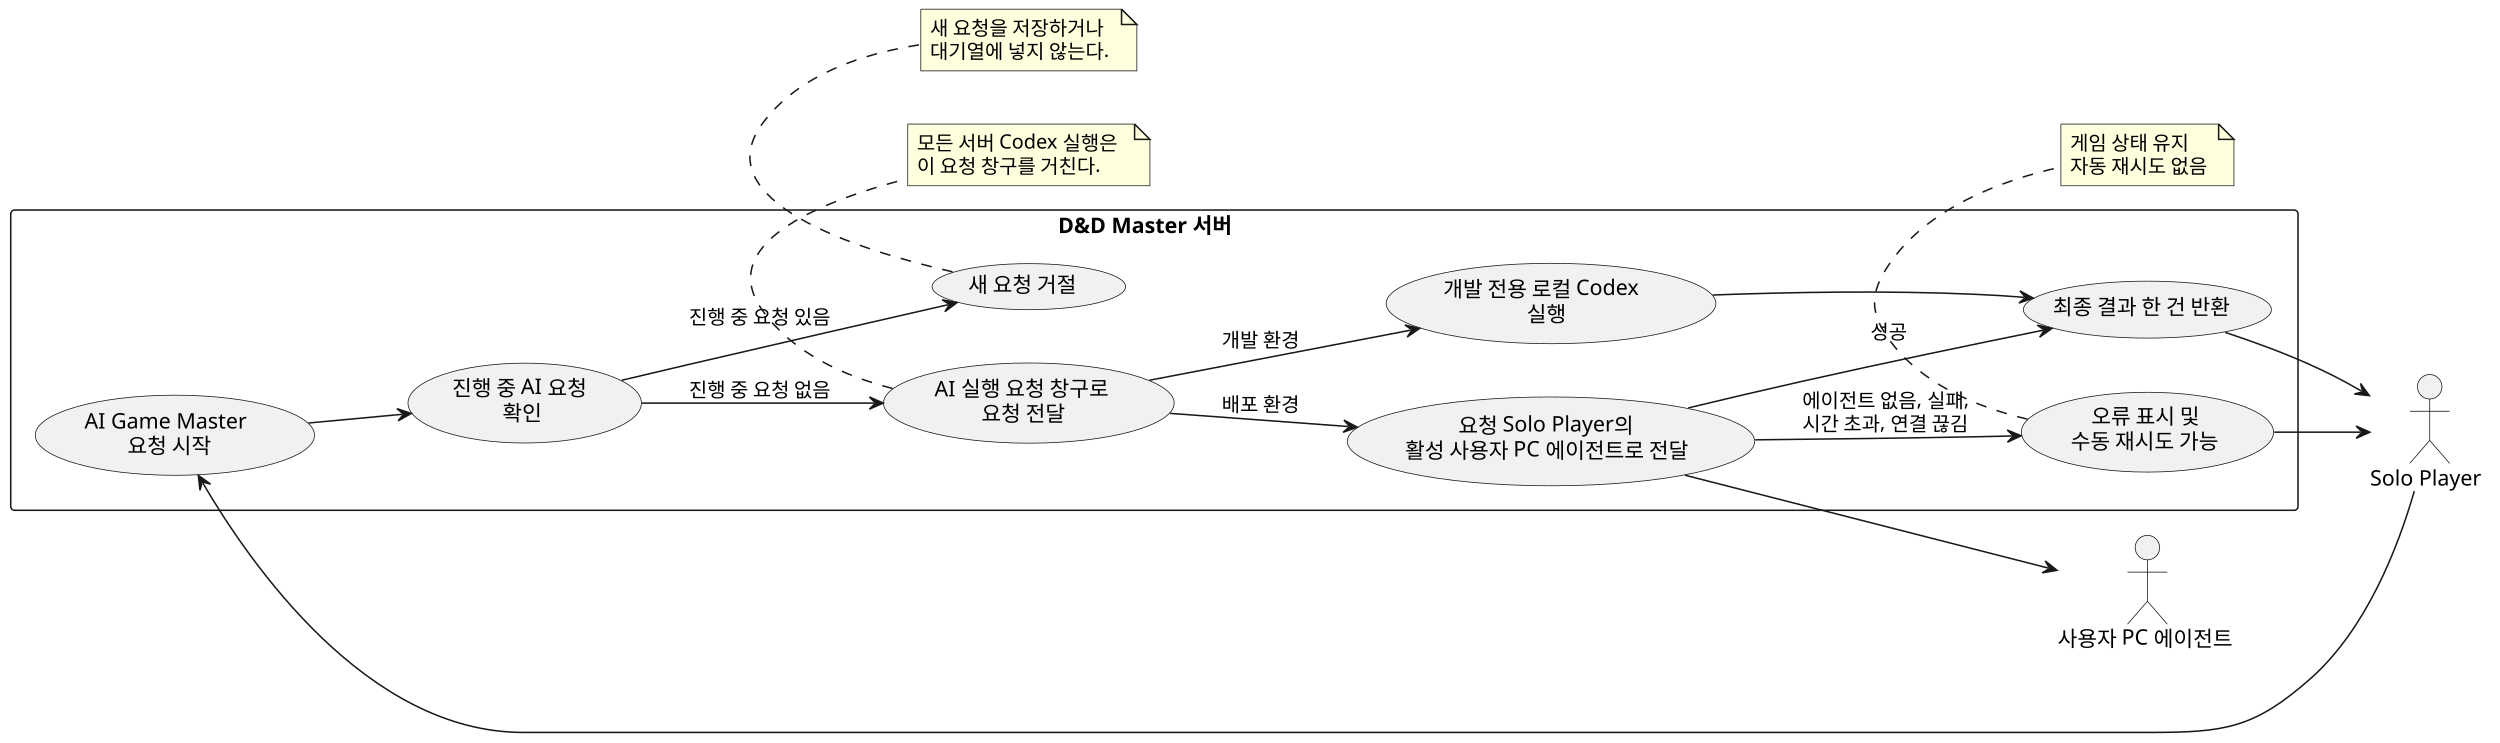
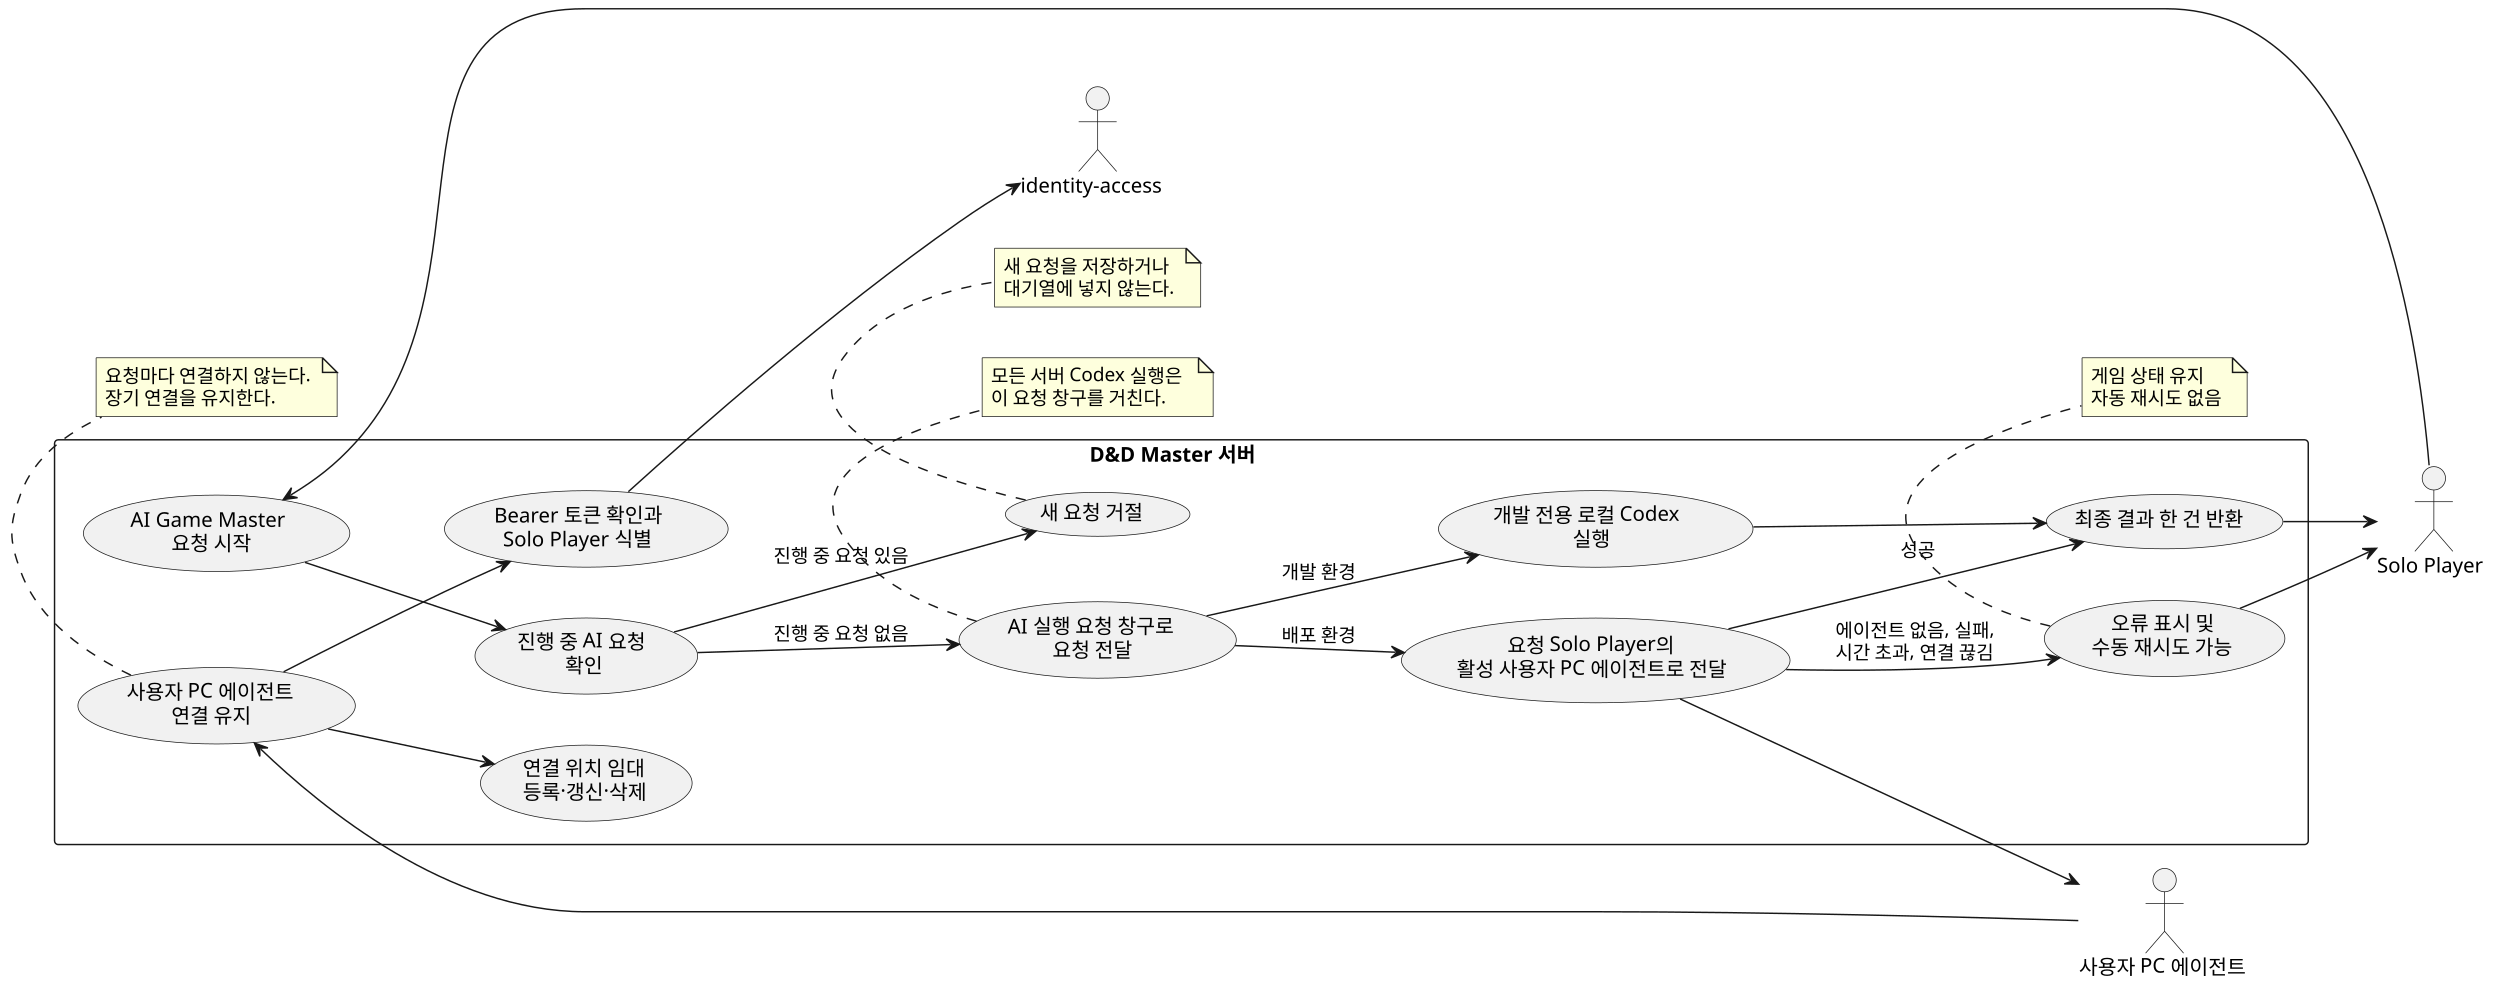
- <svg xmlns="http://www.w3.org/2000/svg" contentStyleType="text/css" height="485px" preserveAspectRatio="none" style="width:1632px;height:485px;background:#FFFFFF;" version="1.1" viewBox="0 0 1632 485" width="1632px" zoomAndPan="magnify">
+ <svg xmlns="http://www.w3.org/2000/svg" contentStyleType="text/css" height="675px" preserveAspectRatio="none" style="width:1711px;height:675px;background:#FFFFFF;" version="1.1" viewBox="0 0 1711 675" width="1711px" zoomAndPan="magnify">
  <defs />
  <g>
    <g id="cluster_D&amp;D Master 서버">
-       <rect fill="none" height="196" rx="2.5" ry="2.5" style="stroke:#181818;stroke-width:1.0;" width="1493.15" x="7" y="137.13" />
-       <text fill="#000000" font-family="sans-serif" font-size="14" font-weight="bold" lengthAdjust="spacing" textLength="125.763" x="690.694" y="152.125">D&amp;D Master 서버</text>
+       <rect fill="none" height="277" rx="2.5" ry="2.5" style="stroke:#181818;stroke-width:1.0;" width="1542.44" x="37.33" y="301" />
+       <text fill="#000000" font-family="sans-serif" font-size="14" font-weight="bold" lengthAdjust="spacing" textLength="125.763" x="745.669" y="315.995">D&amp;D Master 서버</text>
    </g>
    <g id="elem_start">
-       <ellipse cx="114.17" cy="284.128" fill="#F1F1F1" rx="91.17" ry="26.158" style="stroke:#181818;stroke-width:0.5;" />
-       <text fill="#000000" font-family="sans-serif" font-size="14" lengthAdjust="spacing" textLength="112.096" x="55.122" y="279.727">AI Game Master</text>
-       <text fill="#000000" font-family="sans-serif" font-size="14" lengthAdjust="spacing" textLength="55.97" x="83.185" y="296.024">요청 시작</text>
+       <ellipse cx="148.26" cy="364.998" fill="#F1F1F1" rx="91.17" ry="26.158" style="stroke:#181818;stroke-width:0.5;" />
+       <text fill="#000000" font-family="sans-serif" font-size="14" lengthAdjust="spacing" textLength="112.096" x="89.212" y="360.597">AI Game Master</text>
+       <text fill="#000000" font-family="sans-serif" font-size="14" lengthAdjust="spacing" textLength="55.97" x="117.275" y="376.894">요청 시작</text>
    </g>
    <g id="elem_pending">
-       <ellipse cx="342.534" cy="263.13" fill="#F1F1F1" rx="76.194" ry="26.06" style="stroke:#181818;stroke-width:0.5;" />
-       <text fill="#000000" font-family="sans-serif" font-size="14" lengthAdjust="spacing" textLength="91.456" x="295.115" y="258.361">진행 중 AI 요청</text>
-       <text fill="#000000" font-family="sans-serif" font-size="14" lengthAdjust="spacing" textLength="25.76" x="327.963" y="274.657">확인</text>
+       <ellipse cx="401.274" cy="449" fill="#F1F1F1" rx="76.194" ry="26.06" style="stroke:#181818;stroke-width:0.5;" />
+       <text fill="#000000" font-family="sans-serif" font-size="14" lengthAdjust="spacing" textLength="91.456" x="353.855" y="444.231">진행 중 AI 요청</text>
+       <text fill="#000000" font-family="sans-serif" font-size="14" lengthAdjust="spacing" textLength="25.76" x="386.703" y="460.527">확인</text>
    </g>
    <g id="elem_reject">
-       <ellipse cx="671.621" cy="187.132" fill="#F1F1F1" rx="63.161" ry="15.032" style="stroke:#181818;stroke-width:0.5;" />
-       <text fill="#000000" font-family="sans-serif" font-size="14" lengthAdjust="spacing" textLength="73.3" x="631.971" y="190.88">새 요청 거절</text>
+       <ellipse cx="751.241" cy="352.002" fill="#F1F1F1" rx="63.161" ry="15.032" style="stroke:#181818;stroke-width:0.5;" />
+       <text fill="#000000" font-family="sans-serif" font-size="14" lengthAdjust="spacing" textLength="73.3" x="711.591" y="355.75">새 요청 거절</text>
    </g>
    <g id="elem_boundary">
-       <ellipse cx="671.621" cy="263.129" fill="#F1F1F1" rx="94.891" ry="26.179" style="stroke:#181818;stroke-width:0.5;" />
-       <text fill="#000000" font-family="sans-serif" font-size="14" lengthAdjust="spacing" textLength="117.216" x="610.013" y="258.728">AI 실행 요청 창구로</text>
-       <text fill="#000000" font-family="sans-serif" font-size="14" lengthAdjust="spacing" textLength="55.97" x="640.636" y="275.025">요청 전달</text>
+       <ellipse cx="751.241" cy="437.999" fill="#F1F1F1" rx="94.891" ry="26.179" style="stroke:#181818;stroke-width:0.5;" />
+       <text fill="#000000" font-family="sans-serif" font-size="14" lengthAdjust="spacing" textLength="117.216" x="689.633" y="433.598">AI 실행 요청 창구로</text>
+       <text fill="#000000" font-family="sans-serif" font-size="14" lengthAdjust="spacing" textLength="55.97" x="720.256" y="449.895">요청 전달</text>
    </g>
    <g id="elem_local">
-       <ellipse cx="1012.508" cy="198.13" fill="#F1F1F1" rx="107.638" ry="26.24" style="stroke:#181818;stroke-width:0.5;" />
-       <text fill="#000000" font-family="sans-serif" font-size="14" lengthAdjust="spacing" textLength="134.756" x="942.13" y="193.729">개발 전용 로컬 Codex</text>
-       <text fill="#000000" font-family="sans-serif" font-size="14" lengthAdjust="spacing" textLength="25.76" x="996.628" y="210.026">실행</text>
+       <ellipse cx="1092.128" cy="362" fill="#F1F1F1" rx="107.638" ry="26.24" style="stroke:#181818;stroke-width:0.5;" />
+       <text fill="#000000" font-family="sans-serif" font-size="14" lengthAdjust="spacing" textLength="134.756" x="1021.75" y="357.599">개발 전용 로컬 Codex</text>
+       <text fill="#000000" font-family="sans-serif" font-size="14" lengthAdjust="spacing" textLength="25.76" x="1076.248" y="373.896">실행</text>
    </g>
    <g id="elem_remote">
-       <ellipse cx="1012.507" cy="288.129" fill="#F1F1F1" rx="132.997" ry="28.999" style="stroke:#181818;stroke-width:0.5;" />
-       <text fill="#000000" font-family="sans-serif" font-size="14" lengthAdjust="spacing" textLength="121.013" x="952" y="282.828">요청 Solo Player의</text>
-       <text fill="#000000" font-family="sans-serif" font-size="14" lengthAdjust="spacing" textLength="190.578" x="917.218" y="299.125">활성 사용자 PC 에이전트로 전달</text>
+       <ellipse cx="1092.127" cy="451.999" fill="#F1F1F1" rx="132.997" ry="28.999" style="stroke:#181818;stroke-width:0.5;" />
+       <text fill="#000000" font-family="sans-serif" font-size="14" lengthAdjust="spacing" textLength="121.013" x="1031.62" y="446.698">요청 Solo Player의</text>
+       <text fill="#000000" font-family="sans-serif" font-size="14" lengthAdjust="spacing" textLength="190.578" x="996.838" y="462.995">활성 사용자 PC 에이전트로 전달</text>
    </g>
    <g id="elem_result">
-       <ellipse cx="1401.831" cy="202.132" fill="#F1F1F1" rx="80.96" ry="18.592" style="stroke:#181818;stroke-width:0.5;" />
-       <text fill="#000000" font-family="sans-serif" font-size="14" lengthAdjust="spacing" textLength="120.84" x="1340.101" y="205.406">최종 결과 한 건 반환</text>
+       <ellipse cx="1481.45" cy="357.002" fill="#F1F1F1" rx="80.96" ry="18.592" style="stroke:#181818;stroke-width:0.5;" />
+       <text fill="#000000" font-family="sans-serif" font-size="14" lengthAdjust="spacing" textLength="120.84" x="1419.72" y="360.276">최종 결과 한 건 반환</text>
    </g>
    <g id="elem_failure">
-       <ellipse cx="1401.833" cy="282.127" fill="#F1F1F1" rx="82.323" ry="26.047" style="stroke:#181818;stroke-width:0.5;" />
-       <text fill="#000000" font-family="sans-serif" font-size="14" lengthAdjust="spacing" textLength="73.3" x="1365.183" y="276.825">오류 표시 및</text>
-       <text fill="#000000" font-family="sans-serif" font-size="14" lengthAdjust="spacing" textLength="100.18" x="1351.743" y="293.122">수동 재시도 가능</text>
+       <ellipse cx="1481.453" cy="436.997" fill="#F1F1F1" rx="82.323" ry="26.047" style="stroke:#181818;stroke-width:0.5;" />
+       <text fill="#000000" font-family="sans-serif" font-size="14" lengthAdjust="spacing" textLength="73.3" x="1444.803" y="431.695">오류 표시 및</text>
+       <text fill="#000000" font-family="sans-serif" font-size="14" lengthAdjust="spacing" textLength="100.18" x="1431.363" y="447.992">수동 재시도 가능</text>
+     </g>
+     <g id="elem_keepAlive">
+       <ellipse cx="148.256" cy="482.999" fill="#F1F1F1" rx="94.936" ry="26.179" style="stroke:#181818;stroke-width:0.5;" />
+       <text fill="#000000" font-family="sans-serif" font-size="14" lengthAdjust="spacing" textLength="117.278" x="86.617" y="478.598">사용자 PC 에이전트</text>
+       <text fill="#000000" font-family="sans-serif" font-size="14" lengthAdjust="spacing" textLength="55.97" x="117.271" y="494.895">연결 유지</text>
+     </g>
+     <g id="elem_authenticate">
+       <ellipse cx="401.266" cy="362" fill="#F1F1F1" rx="97.076" ry="26.19" style="stroke:#181818;stroke-width:0.5;" />
+       <text fill="#000000" font-family="sans-serif" font-size="14" lengthAdjust="spacing" textLength="120.222" x="338.155" y="357.599">Bearer 토큰 확인과</text>
+       <text fill="#000000" font-family="sans-serif" font-size="14" lengthAdjust="spacing" textLength="108.133" x="344.199" y="373.896">Solo Player 식별</text>
+     </g>
+     <g id="elem_lease">
+       <ellipse cx="401.266" cy="535.998" fill="#F1F1F1" rx="72.426" ry="26.048" style="stroke:#181818;stroke-width:0.5;" />
+       <text fill="#000000" font-family="sans-serif" font-size="14" lengthAdjust="spacing" textLength="86.18" x="357.772" y="530.83">연결 위치 임대</text>
+       <text fill="#000000" font-family="sans-serif" font-size="14" lengthAdjust="spacing" textLength="86.18" x="357.772" y="547.127">등록·갱신·삭제</text>
    </g>
    <g id="elem_player">
-       <ellipse cx="1586.111" cy="252.48" fill="#F1F1F1" rx="8" ry="8" style="stroke:#181818;stroke-width:0.5;" />
-       <path d="M1586.111,260.48 L1586.111,287.48 M1573.111,268.48 L1599.111,268.48 M1586.111,287.48 L1573.111,302.48 M1586.111,287.48 L1599.111,302.48 " fill="none" style="stroke:#181818;stroke-width:0.5;" />
-       <text fill="#000000" font-family="sans-serif" font-size="14" lengthAdjust="spacing" textLength="77.923" x="1547.15" y="316.975">Solo Player</text>
+       <ellipse cx="1665.731" cy="327.35" fill="#F1F1F1" rx="8" ry="8" style="stroke:#181818;stroke-width:0.5;" />
+       <path d="M1665.731,335.35 L1665.731,362.35 M1652.731,343.35 L1678.731,343.35 M1665.731,362.35 L1652.731,377.35 M1665.731,362.35 L1678.731,377.35 " fill="none" style="stroke:#181818;stroke-width:0.5;" />
+       <text fill="#000000" font-family="sans-serif" font-size="14" lengthAdjust="spacing" textLength="77.923" x="1626.77" y="391.845">Solo Player</text>
    </g>
    <g id="elem_agent">
-       <ellipse cx="1401.829" cy="357.48" fill="#F1F1F1" rx="8" ry="8" style="stroke:#181818;stroke-width:0.5;" />
-       <path d="M1401.829,365.48 L1401.829,392.48 M1388.829,373.48 L1414.829,373.48 M1401.829,392.48 L1388.829,407.48 M1401.829,392.48 L1414.829,407.48 " fill="none" style="stroke:#181818;stroke-width:0.5;" />
-       <text fill="#000000" font-family="sans-serif" font-size="14" lengthAdjust="spacing" textLength="117.278" x="1343.19" y="421.975">사용자 PC 에이전트</text>
+       <ellipse cx="1481.449" cy="602.35" fill="#F1F1F1" rx="8" ry="8" style="stroke:#181818;stroke-width:0.5;" />
+       <path d="M1481.449,610.35 L1481.449,637.35 M1468.449,618.35 L1494.449,618.35 M1481.449,637.35 L1468.449,652.35 M1481.449,637.35 L1494.449,652.35 " fill="none" style="stroke:#181818;stroke-width:0.5;" />
+       <text fill="#000000" font-family="sans-serif" font-size="14" lengthAdjust="spacing" textLength="117.278" x="1422.81" y="666.845">사용자 PC 에이전트</text>
    </g>
-     <g id="elem_GMN25">
-       <path d="M592.57,81 L592.57,121.266 L750.661,121.266 L750.661,91 L740.661,81 L592.57,81 " fill="#FEFFDD" style="stroke:#181818;stroke-width:0.5;" />
-       <path d="M740.661,81 L740.661,91 L750.661,91 L740.661,81 " fill="#FEFFDD" style="stroke:#181818;stroke-width:1.0;" />
-       <text fill="#000000" font-family="sans-serif" font-size="13" lengthAdjust="spacing" textLength="137.091" x="598.57" y="98.067">모든 서버 Codex 실행은</text>
-       <text fill="#000000" font-family="sans-serif" font-size="13" lengthAdjust="spacing" textLength="124.169" x="598.57" y="113.2">이 요청 창구를 거친다.</text>
+     <g id="elem_identity">
+       <ellipse cx="751.241" cy="67.35" fill="#F1F1F1" rx="8" ry="8" style="stroke:#181818;stroke-width:0.5;" />
+       <path d="M751.241,75.35 L751.241,102.35 M738.241,83.35 L764.241,83.35 M751.241,102.35 L738.241,117.35 M751.241,102.35 L764.241,117.35 " fill="none" style="stroke:#181818;stroke-width:0.5;" />
+       <text fill="#000000" font-family="sans-serif" font-size="14" lengthAdjust="spacing" textLength="105.643" x="698.42" y="131.845">identity-access</text>
    </g>
-     <g id="elem_GMN28">
-       <path d="M1345.34,81 L1345.34,121.266 L1458.325,121.266 L1458.325,91 L1448.325,81 L1345.34,81 " fill="#FEFFDD" style="stroke:#181818;stroke-width:0.5;" />
-       <path d="M1448.325,81 L1448.325,91 L1458.325,91 L1448.325,81 " fill="#FEFFDD" style="stroke:#181818;stroke-width:1.0;" />
-       <text fill="#000000" font-family="sans-serif" font-size="13" lengthAdjust="spacing" textLength="80.025" x="1351.34" y="98.067">게임 상태 유지</text>
-       <text fill="#000000" font-family="sans-serif" font-size="13" lengthAdjust="spacing" textLength="91.985" x="1351.34" y="113.2">자동 재시도 없음</text>
+     <g id="elem_GMN33">
+       <path d="M672.19,244.87 L672.19,285.136 L830.281,285.136 L830.281,254.87 L820.281,244.87 L672.19,244.87 " fill="#FEFFDD" style="stroke:#181818;stroke-width:0.5;" />
+       <path d="M820.281,244.87 L820.281,254.87 L830.281,254.87 L820.281,244.87 " fill="#FEFFDD" style="stroke:#181818;stroke-width:1.0;" />
+       <text fill="#000000" font-family="sans-serif" font-size="13" lengthAdjust="spacing" textLength="137.091" x="678.19" y="261.937">모든 서버 Codex 실행은</text>
+       <text fill="#000000" font-family="sans-serif" font-size="13" lengthAdjust="spacing" textLength="124.169" x="678.19" y="277.07">이 요청 창구를 거친다.</text>
    </g>
-     <g id="elem_GMN31">
-       <path d="M601.1,6 L601.1,46.266 L742.137,46.266 L742.137,16 L732.137,6 L601.1,6 " fill="#FEFFDD" style="stroke:#181818;stroke-width:0.5;" />
-       <path d="M732.137,6 L732.137,16 L742.137,16 L732.137,6 " fill="#FEFFDD" style="stroke:#181818;stroke-width:1.0;" />
-       <text fill="#000000" font-family="sans-serif" font-size="13" lengthAdjust="spacing" textLength="115.905" x="607.1" y="23.067">새 요청을 저장하거나</text>
-       <text fill="#000000" font-family="sans-serif" font-size="13" lengthAdjust="spacing" textLength="120.037" x="607.1" y="38.2">대기열에 넣지 않는다.</text>
+     <g id="elem_GMN36">
+       <path d="M1424.96,244.87 L1424.96,285.136 L1537.945,285.136 L1537.945,254.87 L1527.945,244.87 L1424.96,244.87 " fill="#FEFFDD" style="stroke:#181818;stroke-width:0.5;" />
+       <path d="M1527.945,244.87 L1527.945,254.87 L1537.945,254.87 L1527.945,244.87 " fill="#FEFFDD" style="stroke:#181818;stroke-width:1.0;" />
+       <text fill="#000000" font-family="sans-serif" font-size="13" lengthAdjust="spacing" textLength="80.025" x="1430.96" y="261.937">게임 상태 유지</text>
+       <text fill="#000000" font-family="sans-serif" font-size="13" lengthAdjust="spacing" textLength="91.985" x="1430.96" y="277.07">자동 재시도 없음</text>
+     </g>
+     <g id="elem_GMN39">
+       <path d="M680.72,169.87 L680.72,210.136 L821.757,210.136 L821.757,179.87 L811.757,169.87 L680.72,169.87 " fill="#FEFFDD" style="stroke:#181818;stroke-width:0.5;" />
+       <path d="M811.757,169.87 L811.757,179.87 L821.757,179.87 L811.757,169.87 " fill="#FEFFDD" style="stroke:#181818;stroke-width:1.0;" />
+       <text fill="#000000" font-family="sans-serif" font-size="13" lengthAdjust="spacing" textLength="115.905" x="686.72" y="186.937">새 요청을 저장하거나</text>
+       <text fill="#000000" font-family="sans-serif" font-size="13" lengthAdjust="spacing" textLength="120.037" x="686.72" y="202.07">대기열에 넣지 않는다.</text>
+     </g>
+     <g id="elem_GMN42">
+       <path d="M65.78,244.87 L65.78,285.136 L230.737,285.136 L230.737,254.87 L220.737,244.87 L65.78,244.87 " fill="#FEFFDD" style="stroke:#181818;stroke-width:0.5;" />
+       <path d="M220.737,244.87 L220.737,254.87 L230.737,254.87 L220.737,244.87 " fill="#FEFFDD" style="stroke:#181818;stroke-width:1.0;" />
+       <text fill="#000000" font-family="sans-serif" font-size="13" lengthAdjust="spacing" textLength="143.957" x="71.78" y="261.937">요청마다 연결하지 않는다.</text>
+       <text fill="#000000" font-family="sans-serif" font-size="13" lengthAdjust="spacing" textLength="120.037" x="71.78" y="277.07">장기 연결을 유지한다.</text>
    </g>
    <g id="link_player_start">
-       <path d="M1576.05,320.61 C1565.57,357.01 1544.86,410.75 1508.15,443.13 C1471.16,475.76 1452.15,478.13 1402.83,478.13 C341.53,478.13 341.53,478.13 341.53,478.13 C239.57,478.13 163.524,368.426 132.484,315.466 " fill="none" id="player-to-start" style="stroke:#181818;stroke-width:1.0;" />
-       <polygon fill="#181818" points="129.45,310.29,130.55,320.077,131.978,314.604,137.452,316.032,129.45,310.29" style="stroke:#181818;stroke-width:1.0;" />
+       <path d="M1662.48,318.43 C1654.87,227.25 1622.01,6 1482.45,6 C400.27,6 400.27,6 400.27,6 C250.95,6 343.55,192.42 243.2,303 C229.28,318.34 215.906,328.492 199.006,338.772 " fill="none" id="player-to-start" style="stroke:#181818;stroke-width:1.0;" />
+       <polygon fill="#181818" points="193.88,341.89,203.648,340.63,198.152,339.291,199.49,333.795,193.88,341.89" style="stroke:#181818;stroke-width:1.0;" />
    </g>
    <g id="link_start_pending">
-       <path d="M201.39,276.13 C223.51,274.08 241.106,272.443 262.486,270.463 " fill="none" id="start-to-pending" style="stroke:#181818;stroke-width:1.0;" />
-       <polygon fill="#181818" points="268.46,269.91,259.13,266.757,263.481,270.371,259.867,274.723,268.46,269.91" style="stroke:#181818;stroke-width:1.0;" />
+       <path d="M208.75,384.91 C250.36,398.83 299.81,415.387 340.24,428.907 " fill="none" id="start-to-pending" style="stroke:#181818;stroke-width:1.0;" />
+       <polygon fill="#181818" points="345.93,430.81,338.663,424.162,341.188,429.224,336.126,431.749,345.93,430.81" style="stroke:#181818;stroke-width:1.0;" />
    </g>
    <g id="link_pending_reject">
-       <path d="M405.82,248.25 C419.92,244.9 434.84,241.38 448.73,238.13 C509.54,223.92 573.96,209.154 618.85,198.914 " fill="none" id="pending-to-reject" style="stroke:#181818;stroke-width:1.0;" />
-       <polygon fill="#181818" points="624.7,197.58,615.036,195.682,619.825,198.692,616.815,203.481,624.7,197.58" style="stroke:#181818;stroke-width:1.0;" />
-       <text fill="#000000" font-family="sans-serif" font-size="13" lengthAdjust="spacing" textLength="96.117" x="449.73" y="211.647">진행 중 요청 있음</text>
+       <path d="M461.3,432.55 C531.69,412.93 641.73,382.251 703.17,365.121 " fill="none" id="pending-to-reject" style="stroke:#181818;stroke-width:1.0;" />
+       <polygon fill="#181818" points="708.95,363.51,699.206,362.074,704.134,364.853,701.355,369.78,708.95,363.51" style="stroke:#181818;stroke-width:1.0;" />
+       <text fill="#000000" font-family="sans-serif" font-size="13" lengthAdjust="spacing" textLength="96.117" x="529.35" y="385.027">진행 중 요청 있음</text>
    </g>
    <g id="link_pending_boundary">
-       <path d="M418.98,263.13 C465.87,263.13 520.52,263.13 570.53,263.13 " fill="none" id="pending-to-boundary" style="stroke:#181818;stroke-width:1.0;" />
-       <polygon fill="#181818" points="576.53,263.13,567.53,259.13,571.53,263.13,567.53,267.13,576.53,263.13" style="stroke:#181818;stroke-width:1.0;" />
-       <text fill="#000000" font-family="sans-serif" font-size="13" lengthAdjust="spacing" textLength="96.117" x="449.73" y="259.197">진행 중 요청 없음</text>
+       <path d="M477.35,446.63 C529.89,444.97 594.463,442.93 650.673,441.15 " fill="none" id="pending-to-boundary" style="stroke:#181818;stroke-width:1.0;" />
+       <polygon fill="#181818" points="656.67,440.96,647.548,437.247,651.673,441.118,647.801,445.243,656.67,440.96" style="stroke:#181818;stroke-width:1.0;" />
+       <text fill="#000000" font-family="sans-serif" font-size="13" lengthAdjust="spacing" textLength="96.117" x="529.35" y="438.257">진행 중 요청 없음</text>
    </g>
    <g id="link_boundary_local">
-       <path d="M750.37,248.22 C803.03,238.12 866.717,225.9 920.807,215.53 " fill="none" id="boundary-to-local" style="stroke:#181818;stroke-width:1.0;" />
-       <polygon fill="#181818" points="926.7,214.4,917.108,212.166,921.789,215.341,918.614,220.023,926.7,214.4" style="stroke:#181818;stroke-width:1.0;" />
-       <text fill="#000000" font-family="sans-serif" font-size="13" lengthAdjust="spacing" textLength="51.972" x="797.51" y="226.697">개발 환경</text>
+       <path d="M825.77,421.51 C880.67,409.2 949.735,393.713 1005.975,381.103 " fill="none" id="boundary-to-local" style="stroke:#181818;stroke-width:1.0;" />
+       <polygon fill="#181818" points="1011.83,379.79,1002.173,377.856,1006.951,380.884,1003.923,385.662,1011.83,379.79" style="stroke:#181818;stroke-width:1.0;" />
+       <text fill="#000000" font-family="sans-serif" font-size="13" lengthAdjust="spacing" textLength="51.972" x="877.13" y="396.067">개발 환경</text>
    </g>
    <g id="link_boundary_remote">
-       <path d="M763.88,269.86 C801.42,272.63 839.536,275.45 880.036,278.43 " fill="none" id="boundary-to-remote" style="stroke:#181818;stroke-width:1.0;" />
-       <polygon fill="#181818" points="886.02,278.87,877.338,274.22,881.034,278.503,876.751,282.199,886.02,278.87" style="stroke:#181818;stroke-width:1.0;" />
-       <text fill="#000000" font-family="sans-serif" font-size="13" lengthAdjust="spacing" textLength="51.972" x="797.51" y="268.727">배포 환경</text>
+       <path d="M845.29,441.85 C881.05,443.32 916.555,444.793 955.165,446.383 " fill="none" id="boundary-to-remote" style="stroke:#181818;stroke-width:1.0;" />
+       <polygon fill="#181818" points="961.16,446.63,952.332,442.263,956.164,446.424,952.003,450.256,961.16,446.63" style="stroke:#181818;stroke-width:1.0;" />
+       <text fill="#000000" font-family="sans-serif" font-size="13" lengthAdjust="spacing" textLength="51.972" x="877.13" y="439.407">배포 환경</text>
    </g>
    <g id="link_remote_agent">
-       <path d="M1099.95,310.22 C1173.97,329.14 1272.687,354.374 1337.047,370.824 " fill="none" id="remote-to-agent" style="stroke:#181818;stroke-width:1.0;" />
-       <polygon fill="#181818" points="1342.86,372.31,1335.131,366.206,1338.016,371.072,1333.15,373.957,1342.86,372.31" style="stroke:#181818;stroke-width:1.0;" />
+       <path d="M1149.86,478.37 C1222.88,512.3 1343.629,568.411 1417.169,602.591 " fill="none" id="remote-to-agent" style="stroke:#181818;stroke-width:1.0;" />
+       <polygon fill="#181818" points="1422.61,605.12,1416.134,597.699,1418.076,603.013,1412.763,604.954,1422.61,605.12" style="stroke:#181818;stroke-width:1.0;" />
    </g>
    <g id="link_local_result">
-       <path d="M1118.06,192.58 C1169.69,190.68 1232.89,189.59 1289.5,192.13 C1301.72,192.68 1308.68,193.075 1321.26,194.095 " fill="none" id="local-to-result" style="stroke:#181818;stroke-width:1.0;" />
-       <polygon fill="#181818" points="1327.24,194.58,1318.593,189.866,1322.256,194.176,1317.946,197.84,1327.24,194.58" style="stroke:#181818;stroke-width:1.0;" />
+       <path d="M1199.99,360.62 C1263.36,359.8 1336.361,358.857 1394.351,358.117 " fill="none" id="local-to-result" style="stroke:#181818;stroke-width:1.0;" />
+       <polygon fill="#181818" points="1400.35,358.04,1391.3,354.155,1395.35,358.104,1391.402,362.154,1400.35,358.04" style="stroke:#181818;stroke-width:1.0;" />
    </g>
    <g id="link_remote_result">
-       <path d="M1102.1,266.28 C1125.9,260.56 1151.65,254.49 1175.5,249.13 C1230.87,236.69 1288.26,224.782 1333.63,215.582 " fill="none" id="remote-to-result" style="stroke:#181818;stroke-width:1.0;" />
-       <polygon fill="#181818" points="1339.51,214.39,1329.895,212.258,1334.61,215.384,1331.484,220.099,1339.51,214.39" style="stroke:#181818;stroke-width:1.0;" />
-       <text fill="#000000" font-family="sans-serif" font-size="13" lengthAdjust="spacing" textLength="23.92" x="1221" y="221.387">성공</text>
+       <path d="M1182.98,430.39 C1236.97,417.35 1307.02,400.35 1369.12,385 C1387.6,380.44 1401.962,376.847 1420.012,372.297 " fill="none" id="remote-to-result" style="stroke:#181818;stroke-width:1.0;" />
+       <polygon fill="#181818" points="1425.83,370.83,1416.125,369.151,1420.982,372.052,1418.081,376.909,1425.83,370.83" style="stroke:#181818;stroke-width:1.0;" />
+       <text fill="#000000" font-family="sans-serif" font-size="13" lengthAdjust="spacing" textLength="23.92" x="1300.62" y="381.067">성공</text>
    </g>
    <g id="link_remote_failure">
-       <path d="M1145.83,287.12 C1191.36,286.66 1242.67,286.02 1289.5,285.13 C1299.17,284.95 1303.312,284.863 1313.362,284.623 " fill="none" id="remote-to-failure" style="stroke:#181818;stroke-width:1.0;" />
-       <polygon fill="#181818" points="1319.36,284.48,1310.267,280.696,1314.361,284.599,1310.458,288.694,1319.36,284.48" style="stroke:#181818;stroke-width:1.0;" />
-       <text fill="#000000" font-family="sans-serif" font-size="13" lengthAdjust="spacing" textLength="112.209" x="1176.5" y="266.197">에이전트 없음, 실패,</text>
-       <text fill="#000000" font-family="sans-serif" font-size="13" lengthAdjust="spacing" textLength="112.209" x="1176.5" y="281.33">시간 초과, 연결 끊김</text>
+       <path d="M1222.47,458.26 C1268.8,459.22 1321.36,458.84 1369.12,455 C1382.3,453.94 1390.325,453.074 1403.755,451.074 " fill="none" id="remote-to-failure" style="stroke:#181818;stroke-width:1.0;" />
+       <polygon fill="#181818" points="1409.69,450.19,1400.199,447.559,1404.745,450.926,1401.377,455.472,1409.69,450.19" style="stroke:#181818;stroke-width:1.0;" />
+       <text fill="#000000" font-family="sans-serif" font-size="13" lengthAdjust="spacing" textLength="112.209" x="1256.12" y="436.067">에이전트 없음, 실패,</text>
+       <text fill="#000000" font-family="sans-serif" font-size="13" lengthAdjust="spacing" textLength="112.209" x="1256.12" y="451.2">시간 초과, 연결 끊김</text>
    </g>
    <g id="link_result_player">
-       <path d="M1452.61,216.99 C1470.42,222.87 1490.45,230.13 1508.15,238.13 C1521.05,243.96 1529.426,248.277 1541.516,255.267 " fill="none" id="result-to-player" style="stroke:#181818;stroke-width:1.0;" />
-       <polygon fill="#181818" points="1546.71,258.27,1540.921,250.302,1542.381,255.767,1536.916,257.228,1546.71,258.27" style="stroke:#181818;stroke-width:1.0;" />
+       <path d="M1562.67,357 C1584.83,357 1601.86,357 1620.43,357 " fill="none" id="result-to-player" style="stroke:#181818;stroke-width:1.0;" />
+       <polygon fill="#181818" points="1626.43,357,1617.43,353,1621.43,357,1617.43,361,1626.43,357" style="stroke:#181818;stroke-width:1.0;" />
    </g>
    <g id="link_failure_player">
-       <path d="M1484.64,282.13 C1506.41,282.13 1522.89,282.13 1541.06,282.13 " fill="none" id="failure-to-player" style="stroke:#181818;stroke-width:1.0;" />
-       <polygon fill="#181818" points="1547.06,282.13,1538.06,278.13,1542.06,282.13,1538.06,286.13,1547.06,282.13" style="stroke:#181818;stroke-width:1.0;" />
+       <path d="M1532.99,416.39 C1550.42,409.15 1570.01,400.86 1587.77,393 C1600.45,387.39 1608.771,383.604 1621.081,377.814 " fill="none" id="failure-to-player" style="stroke:#181818;stroke-width:1.0;" />
+       <polygon fill="#181818" points="1626.51,375.26,1616.663,375.471,1621.986,377.388,1620.068,382.71,1626.51,375.26" style="stroke:#181818;stroke-width:1.0;" />
    </g>
-     <g id="link_boundary_GMN25">
-       <path d="M582.7,253.6 C550.55,245.36 517.36,230.25 497.73,202.63 C467.2,159.68 532.92,132.12 592.13,116.71 " fill="none" id="boundary-GMN25" style="stroke:#181818;stroke-width:1.0;stroke-dasharray:7.0,7.0;" />
+     <g id="link_agent_keepAlive">
+       <path d="M1422.38,630.05 C1346.64,627.69 1209.99,624 1093.13,624 C400.27,624 400.27,624 400.27,624 C307.05,624 220.769,553.325 178.439,512.695 " fill="none" id="agent-to-keepAlive" style="stroke:#181818;stroke-width:1.0;" />
+       <polygon fill="#181818" points="174.11,508.54,177.833,517.658,177.717,512.002,183.373,511.887,174.11,508.54" style="stroke:#181818;stroke-width:1.0;" />
    </g>
-     <g id="link_failure_GMN28">
-       <path d="M1323.54,273.62 C1289.72,265.62 1253.23,250.21 1232.5,220.63 C1220.52,203.52 1221,191.07 1232.5,173.63 C1257.33,135.99 1306.18,117.82 1345.05,109.09 " fill="none" id="failure-GMN28" style="stroke:#181818;stroke-width:1.0;stroke-dasharray:7.0,7.0;" />
+     <g id="link_keepAlive_authenticate">
+       <path d="M194.08,459.76 C224.88,443.96 266.8,422.77 304.2,405 C318.72,398.1 329.132,393.308 343.742,386.778 " fill="none" id="keepAlive-to-authenticate" style="stroke:#181818;stroke-width:1.0;" />
+       <polygon fill="#181818" points="349.22,384.33,339.371,384.351,344.655,386.37,342.636,391.654,349.22,384.33" style="stroke:#181818;stroke-width:1.0;" />
    </g>
-     <g id="link_reject_GMN31">
-       <path d="M621.83,177.45 C558.24,162.8 460.58,131.2 497.73,80.63 C521.33,48.5 563.82,34.8 600.89,29.16 " fill="none" id="reject-GMN31" style="stroke:#181818;stroke-width:1.0;stroke-dasharray:7.0,7.0;" />
+     <g id="link_authenticate_identity">
+       <path d="M430.04,336.5 C475.54,295.33 569.59,212.68 656.35,152 C669.51,142.8 679.103,136.673 692.963,128.553 " fill="none" id="authenticate-to-identity" style="stroke:#181818;stroke-width:1.0;" />
+       <polygon fill="#181818" points="698.14,125.52,688.353,126.618,693.826,128.048,692.396,133.521,698.14,125.52" style="stroke:#181818;stroke-width:1.0;" />
+     </g>
+     <g id="link_keepAlive_lease">
+       <path d="M224.57,498.9 C260.82,506.56 297.88,514.38 332.24,521.64 " fill="none" id="keepAlive-to-lease" style="stroke:#181818;stroke-width:1.0;" />
+       <polygon fill="#181818" points="338.11,522.88,330.131,517.106,333.218,521.846,328.478,524.933,338.11,522.88" style="stroke:#181818;stroke-width:1.0;" />
+     </g>
+     <g id="link_boundary_GMN33">
+       <path d="M668.33,425.16 C634.21,415.35 597.91,398.03 577.35,367.5 C547.88,323.76 613.16,296.02 671.97,280.59 " fill="none" id="boundary-GMN33" style="stroke:#181818;stroke-width:1.0;stroke-dasharray:7.0,7.0;" />
+     </g>
+     <g id="link_failure_GMN36">
+       <path d="M1403.16,428.49 C1369.35,420.49 1332.85,405.08 1312.12,375.5 C1278.03,326.85 1363.03,294.23 1424.55,277.71 " fill="none" id="failure-GMN36" style="stroke:#181818;stroke-width:1.0;stroke-dasharray:7.0,7.0;" />
+     </g>
+     <g id="link_reject_GMN39">
+       <path d="M701.96,342.26 C638.35,327.41 540,295.35 577.35,244.5 C600.95,212.37 643.44,198.67 680.51,193.04 " fill="none" id="reject-GMN39" style="stroke:#181818;stroke-width:1.0;stroke-dasharray:7.0,7.0;" />
+     </g>
+     <g id="link_keepAlive_GMN42">
+       <path d="M89.6,462.1 C59.53,447.65 26.68,424.91 14.33,391.5 C6,368.99 6,360.01 14.33,337.5 C23.45,312.83 45.72,296.38 69.53,285.49 " fill="none" id="keepAlive-GMN42" style="stroke:#181818;stroke-width:1.0;stroke-dasharray:7.0,7.0;" />
    </g>
  </g>
</svg>
